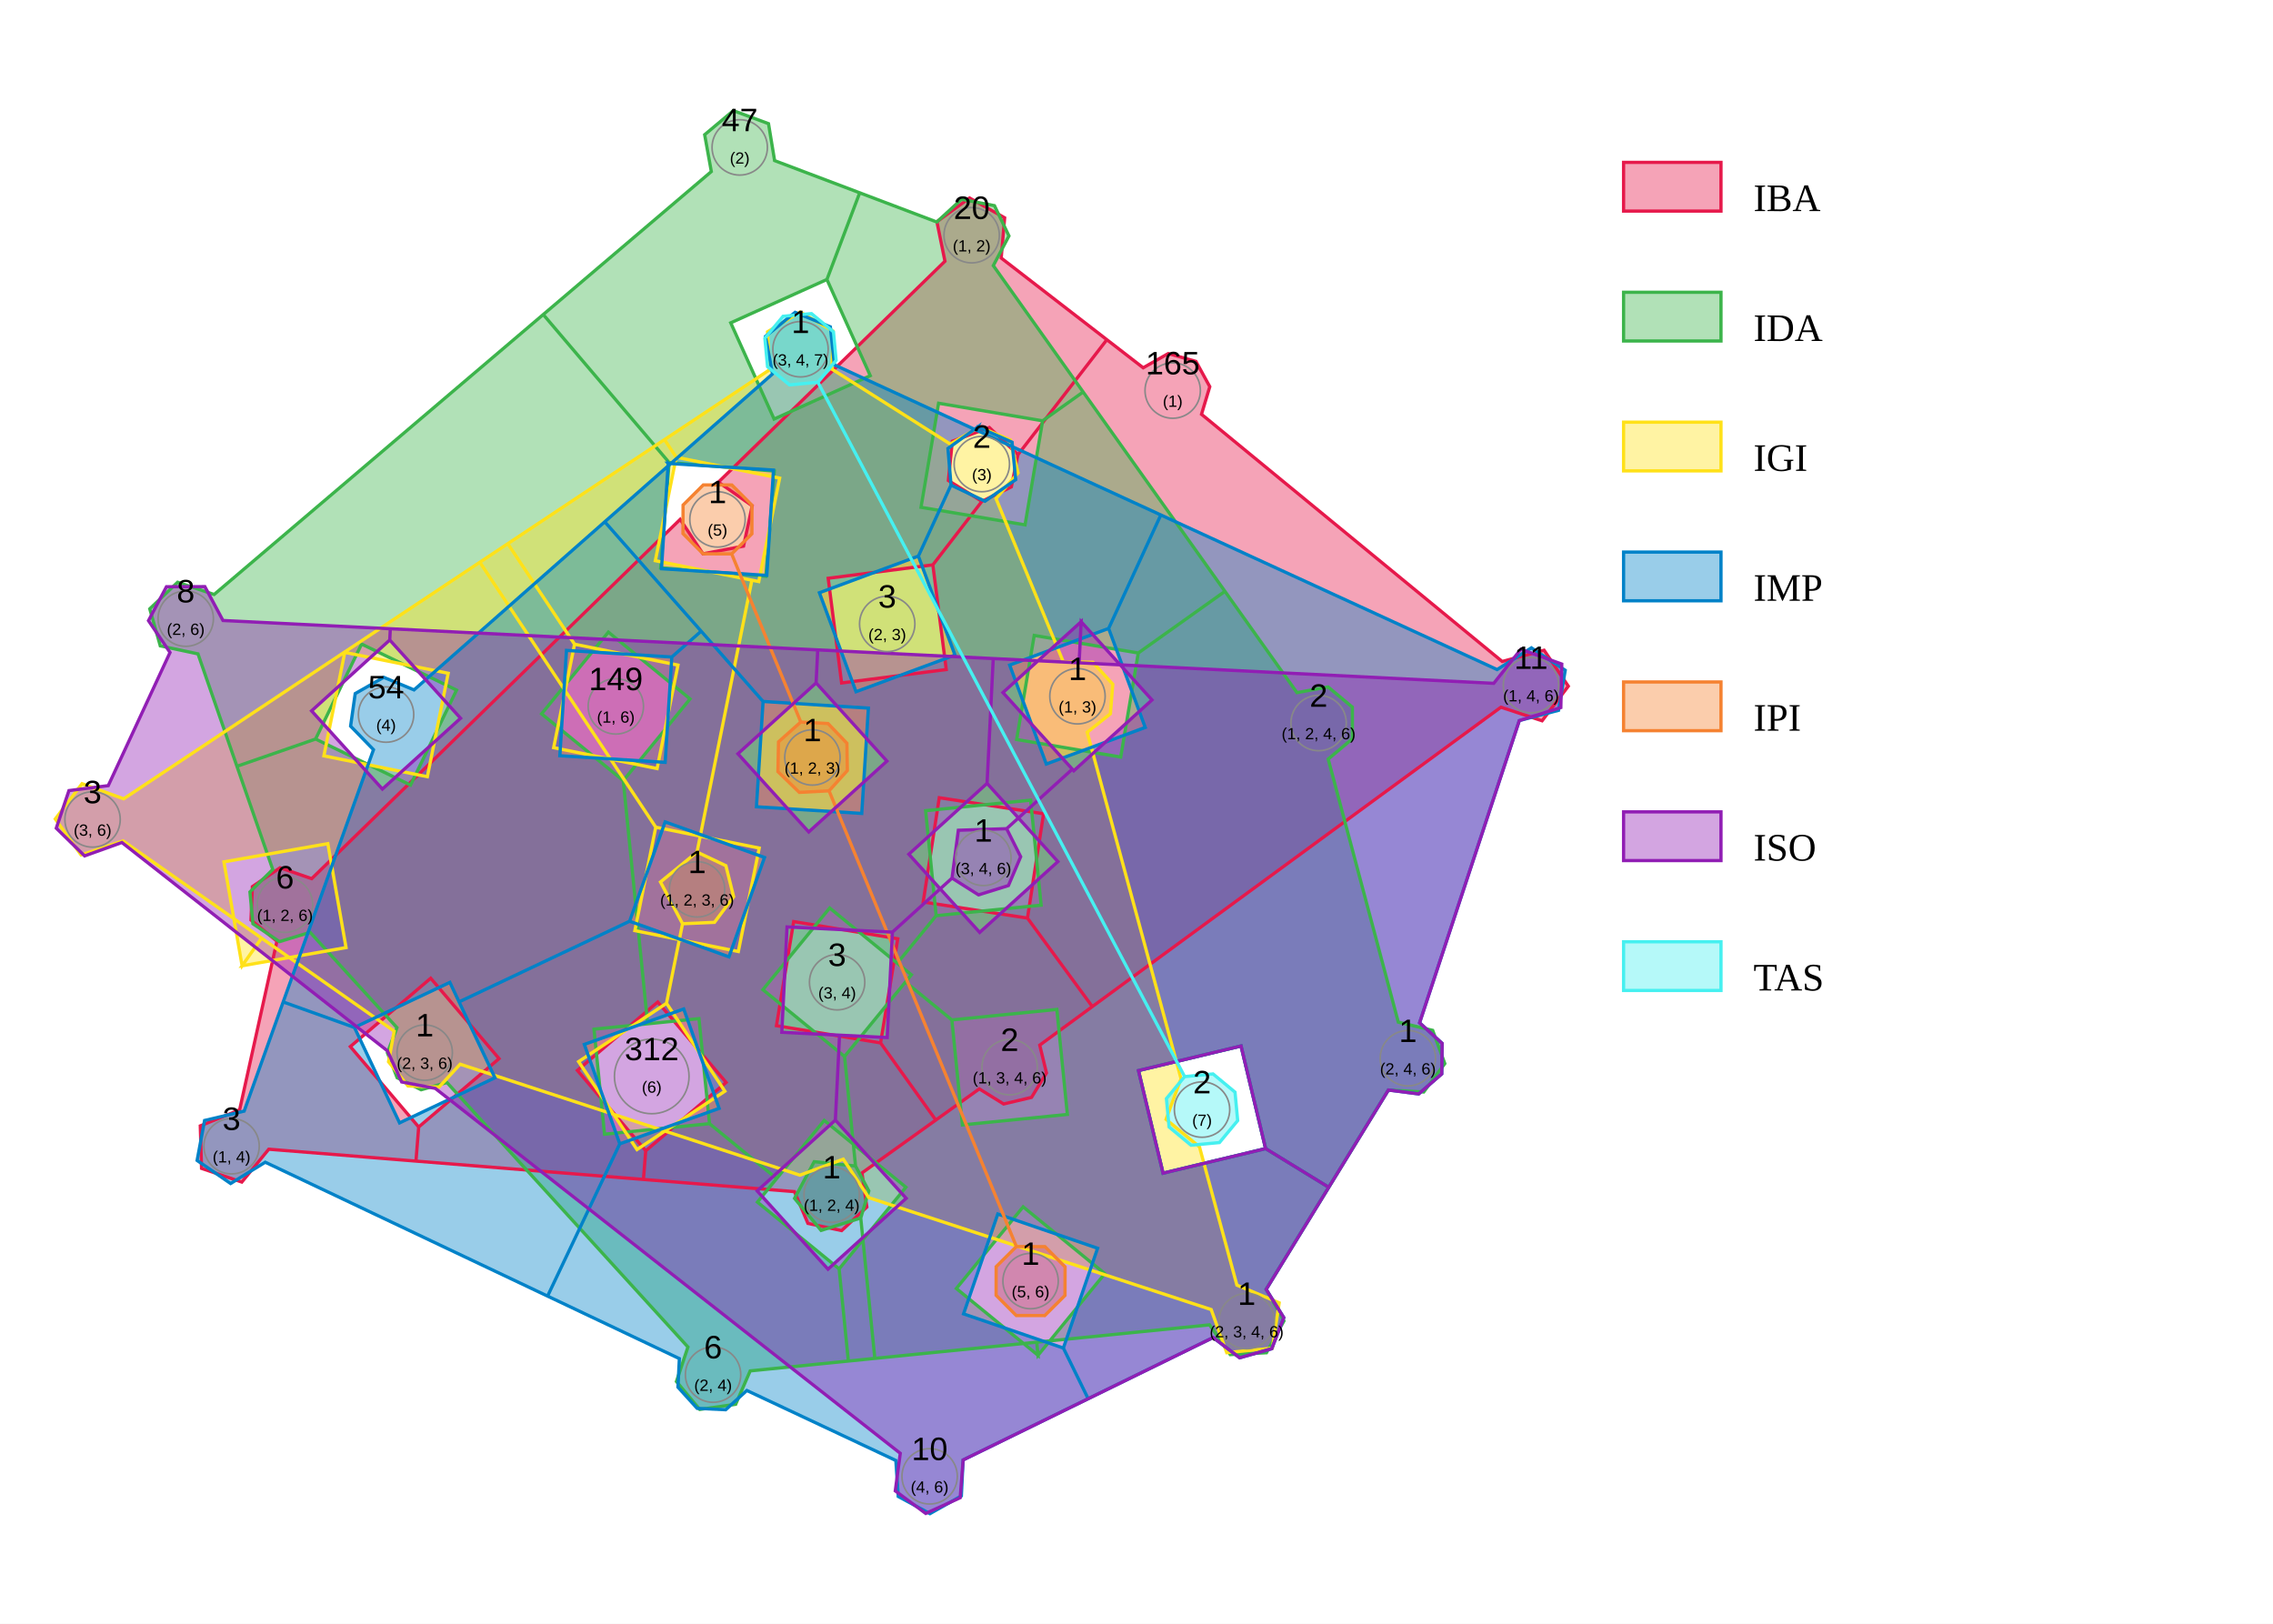
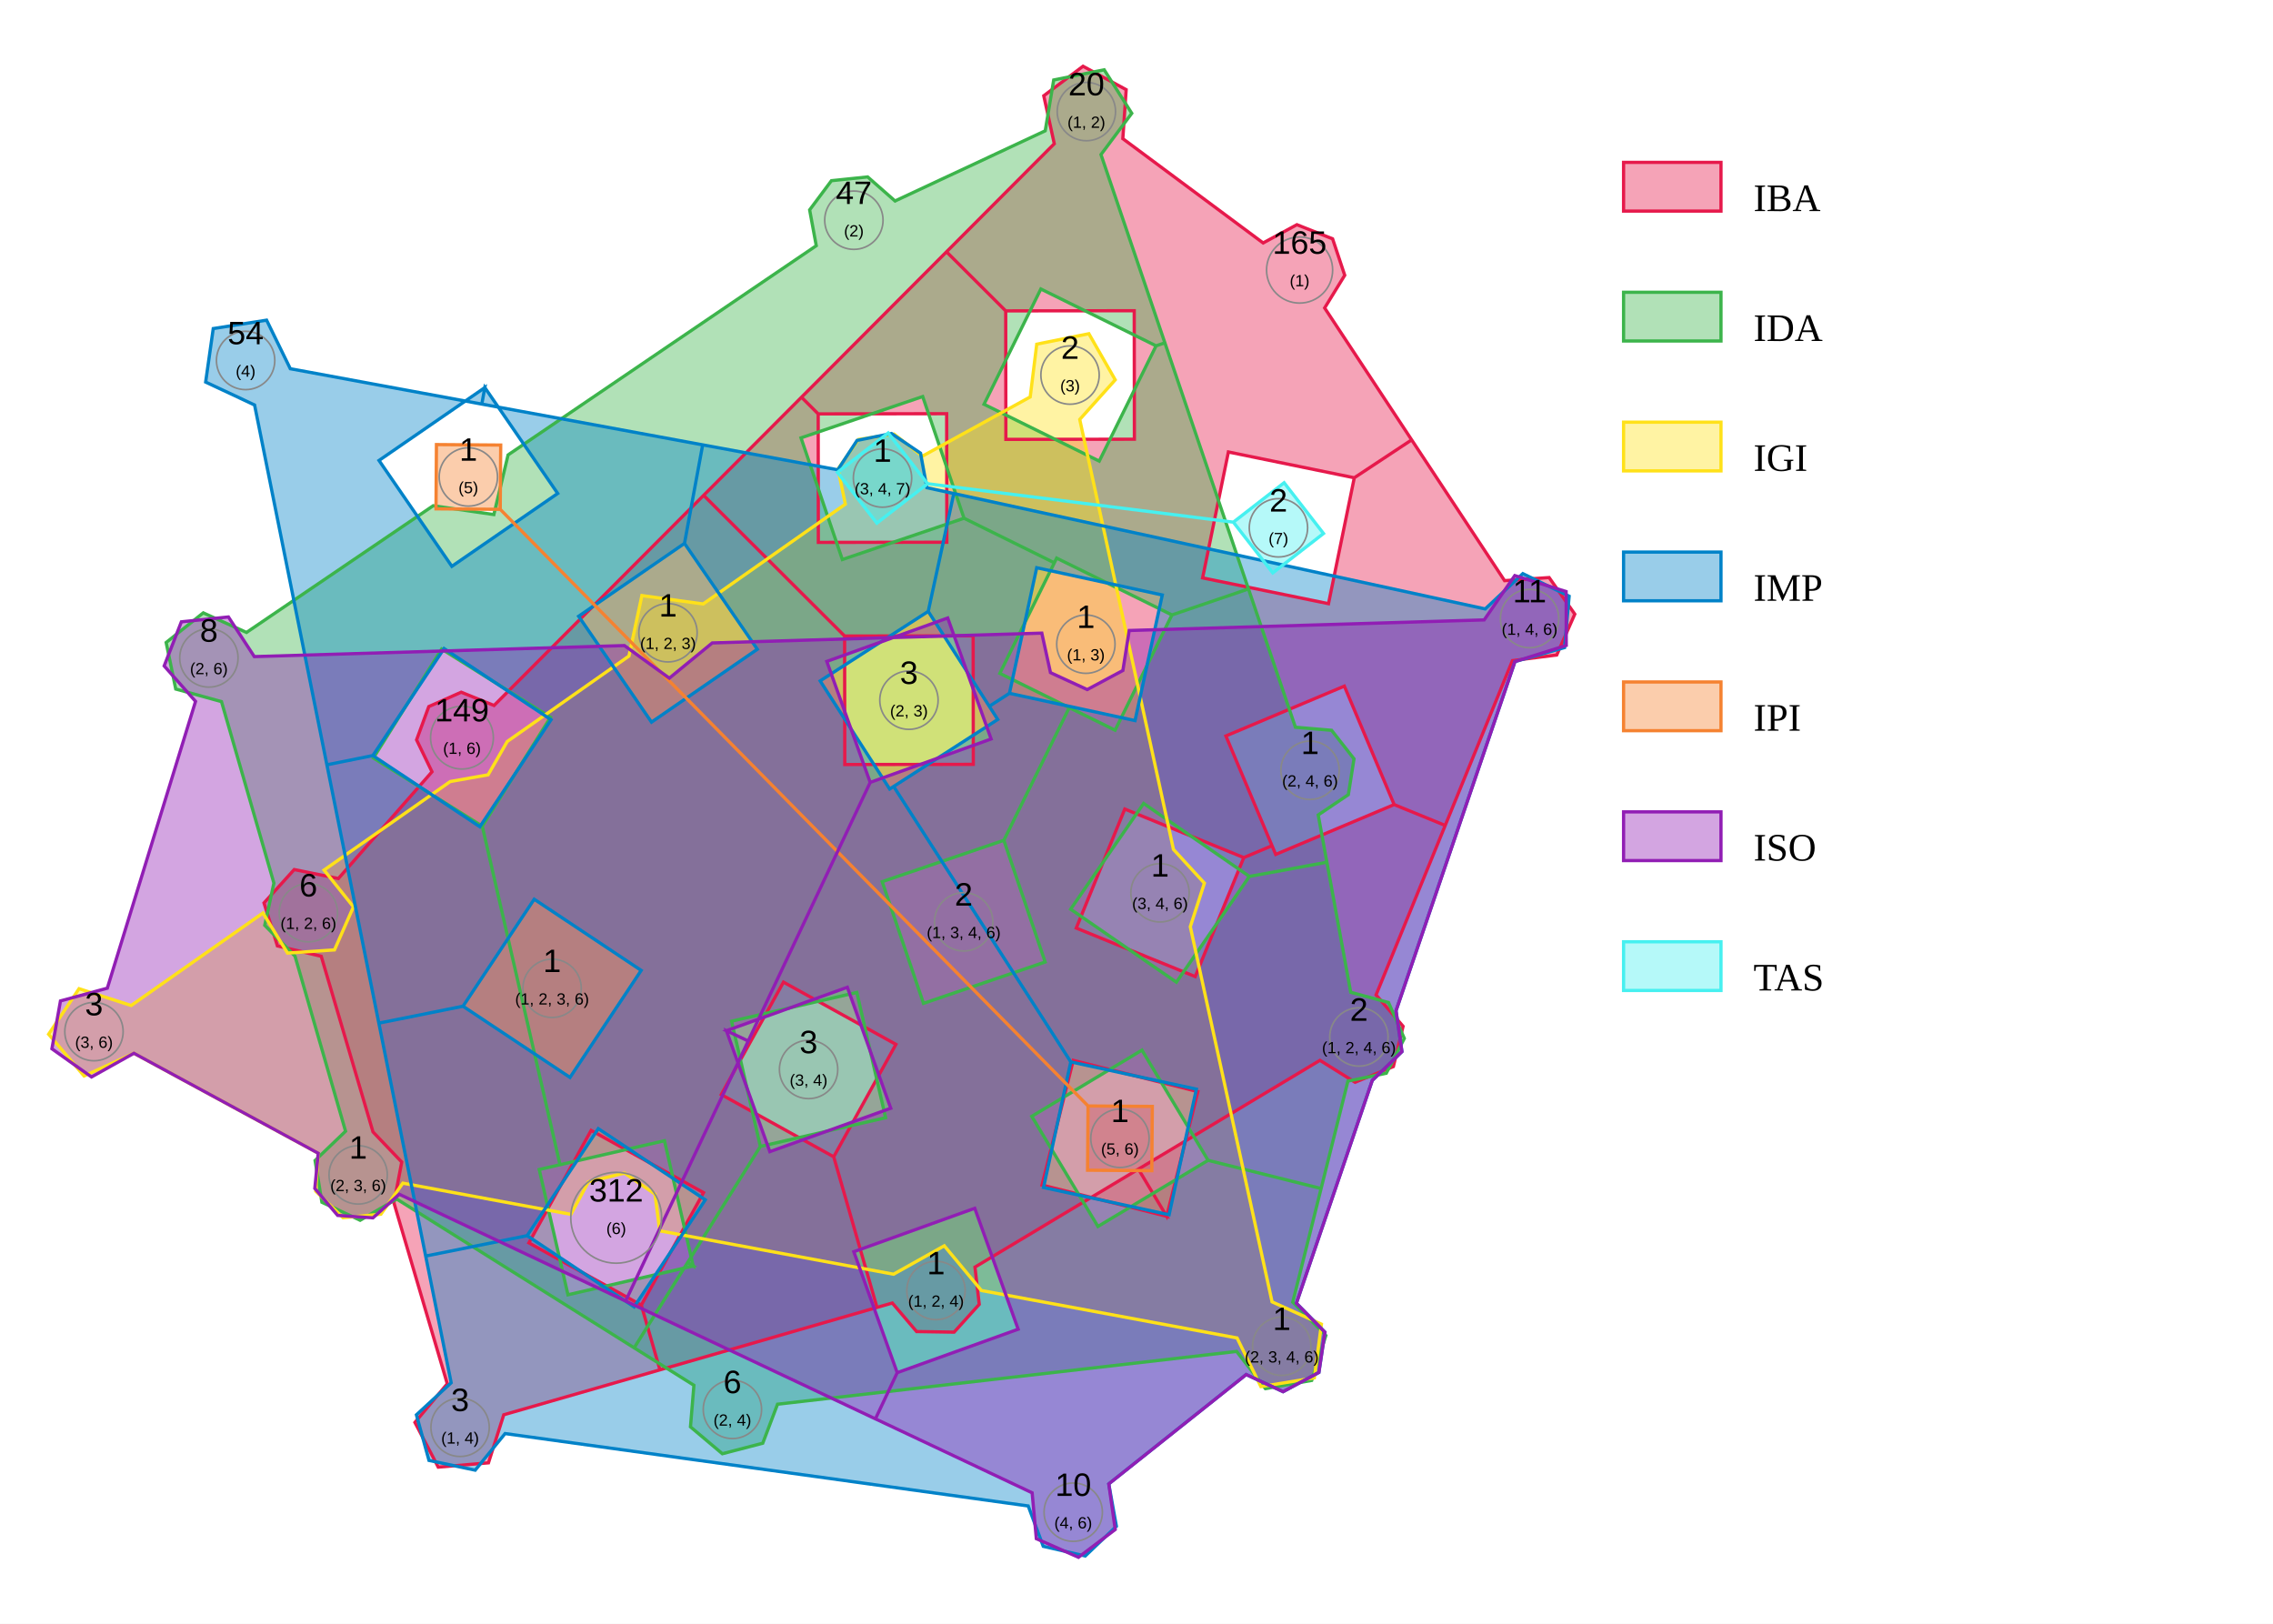
<svg xmlns="http://www.w3.org/2000/svg" xmlns:xlink="http://www.w3.org/1999/xlink" viewBox="0 0 700 500">
  <defs>
    <style type="text/css">
  .borderLine {
	   stroke: none;
	   fill-opacity: 0.4;
  }
  .outLine {
	   stroke-width: 1;
	   fill: none;
  }
  .circle {
	   stroke: #888888;
	   stroke-width: 0.5;
	   fill: none;
    pointer-events: all;
  }
  .spcircle {
	   stroke: #FF2222;
	   stroke-width: 1;
	   fill: none;
    pointer-events: all;
  }
  .tLabel {
	   font-family: Arial;
    pointer-events: none;
	   font-size: 14px;
	   text-anchor: middle;
	   alignment-baseline: central;
  }
  .nLabel {
	   font-family: Arial;
    pointer-events: none;
	   font-size: 10px;
	   text-anchor: middle;
	   alignment-baseline: central;
  }
  .belong {
	   font-family: Arial;
    pointer-events: none;
	   font-size: 5px;
	   text-anchor: middle;
	   alignment-baseline: central;
  }
  .p0{
    stroke: none;
    fill: #e6194b;
  }
  .q0{
    fill: none;
    stroke: #e6194b;
  }
  .p1{
    stroke: none;
    fill: #3cb44b;
  }
  .q1{
    fill: none;
    stroke: #3cb44b;
  }
  .p2{
    stroke: none;
    fill: #ffe119;
  }
  .q2{
    fill: none;
    stroke: #ffe119;
  }
  .p3{
    stroke: none;
    fill: #0082c8;
  }
  .q3{
    fill: none;
    stroke: #0082c8;
  }
  .p4{
    stroke: none;
    fill: #f58231;
  }
  .q4{
    fill: none;
    stroke: #f58231;
  }
  .p5{
    stroke: none;
    fill: #911eb4;
  }
  .q5{
    fill: none;
    stroke: #911eb4;
  }
  .p6{
    stroke: none;
    fill: #46f0f0;
  }
  .q6{
    fill: none;
    stroke: #46f0f0;
  }

</style>
    <symbol id="bl0">
-       <path d="M 73.80 341.74 L 61.68 346.69 L 62.07 359.78 L 74.47 364.00 L 82.77 353.88 L 128.10 357.54 L 128.94 347.04 L 107.89 322.28 L 132.64 301.23 L 153.69 325.98 L 128.94 347.04 L 128.10 357.54 L 198.15 363.19 L 198.86 354.36 L 177.81 329.61 L 202.56 308.56 L 223.61 333.31 L 198.86 354.36 L 198.15 363.19 L 244.67 366.94 L 248.81 376.73 L 259.19 378.94 L 266.96 371.69 L 265.46 361.18 L 288.20 344.90 L 271.18 321.14 L 239.12 315.84 L 244.42 283.78 L 276.48 289.08 L 271.18 321.14 L 288.20 344.90 L 301.59 335.30 L 309.08 339.95 L 317.67 337.92 L 322.28 330.40 L 320.20 321.83 L 336.39 309.96 L 316.42 282.71 L 284.31 277.75 L 289.26 245.64 L 321.38 250.59 L 316.42 282.71 L 336.39 309.96 L 462.23 217.77 L 474.91 221.95 L 482.98 211.30 L 475.52 200.22 L 462.62 203.69 L 370.02 127.57 L 372.57 119.07 L 368.31 111.29 L 359.77 108.87 L 352.06 113.25 L 340.87 104.60 L 313.49 140.02 L 311.46 149.92 L 302.39 154.38 L 287.28 173.94 L 291.41 206.17 L 259.18 210.30 L 255.05 178.07 L 287.28 173.94 L 302.39 154.38 L 302.39 154.38 L 292.06 147.97 L 293.28 135.87 L 293.28 135.87 L 293.28 135.87 L 304.68 131.64 L 313.49 140.02 L 313.49 140.02 L 340.87 104.60 L 308.33 79.45 L 309.40 67.07 L 298.58 60.96 L 288.53 68.27 L 291.01 80.44 L 221.25 148.46 L 221.25 148.46 L 231.65 155.75 L 228.98 168.17 L 228.98 168.17 L 228.98 168.17 L 216.49 170.53 L 209.47 159.94 L 209.47 159.94 L 95.99 270.57 L 86.25 267.21 L 77.73 273.01 L 77.29 283.30 L 85.28 289.81 Z" />
+       <path d="M 104.20 270.53 L 90.61 267.76 L 81.30 278.04 L 85.43 291.28 L 98.93 294.47 L 114.87 348.56 L 123.72 357.83 L 121.32 370.41 L 137.74 426.10 L 127.78 438.01 L 134.96 451.78 L 150.43 450.45 L 155.14 435.65 L 203.24 421.82 L 197.50 401.88 L 162.88 382.72 L 182.04 348.09 L 216.66 367.25 L 197.50 401.88 L 203.24 421.82 L 270.08 402.60 L 256.75 356.21 L 222.12 337.05 L 241.28 302.43 L 275.91 321.59 L 256.75 356.21 L 270.08 402.60 L 274.80 401.24 L 282.28 410.03 L 293.83 410.21 L 301.57 401.65 L 300.25 390.18 L 350.59 360.01 L 359.29 374.53 L 320.90 364.91 L 330.52 326.52 L 368.90 336.14 L 359.29 374.53 L 350.59 360.01 L 406.49 326.51 L 417.31 333.26 L 429.11 328.43 L 432.10 316.03 L 423.78 306.36 L 445.07 254.18 L 429.35 247.76 L 392.87 263.10 L 391.74 260.42 L 383.04 264.08 L 368.09 300.72 L 331.45 285.78 L 346.39 249.13 L 383.04 264.08 L 391.74 260.42 L 377.53 226.62 L 414.01 211.28 L 429.35 247.76 L 445.07 254.18 L 465.77 203.43 L 479.42 201.69 L 484.98 189.11 L 477.08 177.85 L 463.35 178.80 L 434.74 135.45 L 417.07 147.12 L 409.13 185.89 L 370.36 177.95 L 378.30 139.18 L 417.07 147.12 L 434.74 135.45 L 407.94 94.83 L 414.13 84.76 L 410.39 73.54 L 399.40 69.19 L 389.00 74.81 L 345.79 42.70 L 346.82 27.61 L 333.53 20.40 L 321.44 29.49 L 324.68 44.26 L 291.49 77.54 L 309.72 95.73 L 349.30 95.68 L 349.35 135.25 L 309.77 135.30 L 309.72 95.73 L 291.49 77.54 L 246.83 122.32 L 251.97 127.45 L 291.54 127.39 L 291.59 166.97 L 252.02 167.02 L 251.97 127.45 L 246.83 122.32 L 216.69 152.53 L 260.11 195.85 L 299.69 195.80 L 299.74 235.37 L 260.16 235.42 L 260.11 195.85 L 216.69 152.53 L 152.15 217.24 L 142.03 213.15 L 132.05 217.58 L 128.29 227.83 L 133.04 237.66 Z" />
    </symbol>
    <symbol id="bl1">
-       <path d="M 65.95 183.06 L 54.70 179.29 L 46.12 187.48 L 49.36 198.89 L 60.97 201.35 L 72.97 235.97 L 97.19 227.57 L 111.36 198.33 L 140.60 212.50 L 126.43 241.74 L 97.19 227.57 L 72.97 235.97 L 84.00 267.74 L 76.97 274.65 L 77.89 284.46 L 86.07 289.96 L 95.50 287.09 L 122.25 316.45 L 122.25 316.45 L 119.30 324.17 L 122.30 331.87 L 122.30 331.87 L 122.30 331.87 L 129.69 335.57 L 137.65 333.35 L 137.65 333.35 L 211.86 414.79 L 208.31 425.42 L 215.49 434.01 L 226.57 432.42 L 231.03 422.14 L 261.26 419.11 L 258.42 390.73 L 233.26 370.16 L 239.18 362.92 L 218.50 346.01 L 186.17 349.25 L 182.93 316.91 L 199.45 315.26 L 191.94 240.38 L 166.79 219.81 L 187.36 194.65 L 212.51 215.22 L 191.94 240.38 L 199.45 315.26 L 215.26 313.67 L 218.50 346.01 L 239.18 362.92 L 253.83 345.01 L 278.99 365.58 L 258.42 390.73 L 261.26 419.11 L 269.41 418.29 L 265.08 375.06 L 267.56 366.72 L 263.47 359.04 L 260.09 325.32 L 234.94 304.75 L 255.51 279.60 L 276.32 296.61 L 288.30 281.96 L 285.06 249.63 L 317.39 246.39 L 320.63 278.72 L 288.30 281.96 L 276.32 296.61 L 280.67 300.17 L 278.85 302.38 L 293.14 314.07 L 325.47 310.83 L 328.71 343.16 L 296.38 346.40 L 293.14 314.07 L 278.85 302.38 L 260.09 325.32 L 263.47 359.04 L 263.47 359.04 L 250.74 357.72 L 244.69 369.01 L 244.69 369.01 L 244.69 369.01 L 252.86 378.88 L 265.08 375.06 L 265.08 375.06 L 269.41 418.29 L 319.27 413.30 L 319.67 417.34 L 294.52 396.77 L 315.09 371.62 L 340.24 392.19 L 319.67 417.34 L 319.27 413.30 L 372.49 407.96 L 378.87 417.13 L 390.03 416.55 L 395.41 406.76 L 389.93 397.02 L 409.20 365.60 L 389.77 353.69 L 358.17 361.26 L 350.60 329.66 L 382.20 322.09 L 389.77 353.69 L 409.20 365.60 L 427.57 335.65 L 438.45 336.26 L 444.95 327.51 L 441.22 317.28 L 430.62 314.75 L 409.04 233.74 L 416.50 227.49 L 416.48 217.75 L 409.00 211.53 L 399.42 213.28 L 377.24 182.09 L 350.54 201.08 L 345.14 233.12 L 313.09 227.72 L 318.50 195.67 L 350.54 201.08 L 377.24 182.09 L 333.57 120.70 L 321.09 129.58 L 315.68 161.62 L 283.64 156.21 L 289.05 124.17 L 321.09 129.58 L 333.57 120.70 L 305.90 81.79 L 310.72 72.65 L 306.26 63.33 L 296.11 61.37 L 288.49 68.36 L 264.76 59.37 L 254.66 86.06 L 268.01 115.68 L 238.39 129.04 L 225.04 99.41 L 254.66 86.06 L 264.76 59.37 L 238.55 49.46 L 236.67 38.08 L 225.85 34.07 L 217.01 41.48 L 219.06 52.83 L 167.30 96.85 L 206.07 142.44 L 238.46 145.06 L 235.85 177.44 L 203.46 174.83 L 206.07 142.44 L 167.30 96.85 Z" />
+       <path d="M 75.91 194.75 L 62.59 188.72 L 51.17 197.85 L 54.12 212.17 L 68.21 216.05 L 84.35 271.93 L 81.53 284.93 L 90.85 294.42 L 106.42 348.34 L 97.03 357.36 L 99.13 370.21 L 110.91 375.76 L 122.16 369.21 L 195.30 415.04 L 211.76 388.77 L 213.48 389.84 L 174.91 398.70 L 166.06 360.13 L 172.46 358.66 L 148.53 254.42 L 114.99 233.40 L 136.01 199.87 L 169.54 220.88 L 148.53 254.42 L 172.46 358.66 L 204.63 351.27 L 213.48 389.84 L 211.76 388.77 L 234.16 353.03 L 225.30 314.46 L 263.87 305.61 L 272.73 344.18 L 234.16 353.03 L 195.30 415.04 L 213.70 426.57 L 212.64 439.37 L 222.46 447.65 L 234.90 444.41 L 239.45 432.40 L 380.83 416.15 L 389.69 427.60 L 403.96 425.07 L 408.32 411.25 L 398.12 400.98 L 406.85 365.98 L 372.05 357.30 L 338.12 377.67 L 317.75 343.75 L 351.68 323.37 L 372.05 357.30 L 406.85 365.98 L 415.11 332.89 L 426.93 330.48 L 432.48 319.76 L 427.62 308.71 L 415.97 305.55 L 408.63 265.51 L 384.76 269.88 L 362.29 302.45 L 329.72 279.97 L 352.20 247.41 L 384.76 269.88 L 408.63 265.51 L 405.96 250.95 L 415.24 244.71 L 416.98 233.67 L 410.08 224.88 L 398.94 223.94 L 384.48 181.35 L 360.91 189.36 L 343.41 224.85 L 329.30 217.90 L 309.15 258.76 L 321.87 296.23 L 284.40 308.96 L 271.68 271.49 L 309.15 258.76 L 329.30 217.90 L 307.91 207.35 L 324.70 173.30 L 296.88 159.58 L 259.41 172.30 L 246.68 134.83 L 284.16 122.11 L 296.88 159.58 L 324.70 173.30 L 325.41 171.86 L 360.91 189.36 L 384.48 181.35 L 358.74 105.57 L 356.03 106.49 L 338.53 141.99 L 303.04 124.49 L 320.54 88.99 L 356.03 106.49 L 358.74 105.57 L 339.06 47.60 L 348.54 34.89 L 340.05 21.49 L 324.50 24.63 L 321.89 40.28 L 275.64 61.89 L 267.21 54.48 L 256.05 55.64 L 249.34 64.63 L 251.38 75.66 L 156.47 140.08 L 152.09 158.45 L 133.41 155.73 Z" />
    </symbol>
    <symbol id="bl2">
-       <path d="M 38.08 245.98 L 25.26 241.32 L 17.02 252.19 L 24.97 263.27 L 37.91 258.94 L 80.55 288.87 L 74.56 297.40 L 68.96 265.39 L 100.96 259.79 L 106.57 291.79 L 74.56 297.40 L 80.55 288.87 L 121.39 317.53 L 119.65 326.95 L 125.65 334.41 L 135.22 334.73 L 141.71 327.70 L 246.33 361.87 L 259.69 356.95 L 267.57 368.81 L 373.00 403.25 L 377.79 416.53 L 391.84 415.14 L 393.94 401.18 L 380.92 395.73 L 369.39 353.14 L 359.10 344.68 L 363.71 332.18 L 334.82 225.49 L 341.96 219.80 L 342.70 210.70 L 336.57 203.94 L 327.44 203.77 L 306.74 153.52 L 313.52 145.63 L 311.16 135.50 L 301.60 131.43 L 292.66 136.75 L 256.23 113.69 L 256.56 101.95 L 246.40 96.06 L 236.37 102.17 L 236.95 113.90 L 204.64 135.37 L 208.25 140.80 L 240.10 147.23 L 233.67 179.08 L 231.55 178.65 L 214.66 262.37 L 203.40 271.59 L 210.20 284.45 L 205.26 308.94 L 223.23 336.01 L 196.17 353.98 L 178.19 326.91 L 205.26 308.94 L 210.20 284.45 L 210.20 284.45 L 220.03 284.02 L 225.93 276.13 L 225.93 276.13 L 225.93 276.13 L 223.55 266.58 L 214.66 262.37 L 214.66 262.37 L 231.55 178.65 L 201.82 172.65 L 208.25 140.80 L 204.64 135.37 L 156.38 167.42 L 176.94 198.37 L 208.79 204.80 L 202.36 236.66 L 170.51 230.23 L 176.94 198.37 L 156.38 167.42 L 147.77 173.13 L 201.95 254.72 L 233.81 261.15 L 227.38 293.00 L 195.52 286.57 L 201.95 254.72 L 147.77 173.13 L 106.12 200.79 L 106.18 200.89 L 138.03 207.32 L 131.61 239.17 L 99.75 232.75 L 106.18 200.89 L 106.12 200.79 Z" />
+       <path d="M 40.39 309.62 L 24.34 304.45 L 14.97 318.47 L 25.89 331.32 L 41.24 324.33 L 98.00 355.11 L 97.24 366.80 L 105.64 374.97 L 117.30 373.90 L 124.06 364.33 L 175.82 373.94 L 175.82 373.94 L 181.23 363.90 L 192.32 361.23 L 192.32 361.23 L 192.32 361.23 L 201.71 367.70 L 203.17 379.01 L 203.17 379.01 L 275.18 392.37 L 290.80 383.62 L 302.24 397.39 L 380.97 412.00 L 388.31 426.98 L 404.77 424.29 L 406.95 407.75 L 391.75 400.88 L 366.57 285.36 L 370.91 271.95 L 361.38 261.56 L 332.52 129.16 L 343.45 116.97 L 335.33 102.76 L 319.28 105.98 L 317.27 122.23 L 284.05 140.47 L 275.32 133.67 L 264.38 135.33 L 258.07 144.42 L 260.33 155.24 L 216.54 185.98 L 197.68 183.40 L 193.70 202.01 L 156.21 228.33 L 150.31 238.59 L 138.65 240.66 L 99.80 267.92 L 99.80 267.92 L 108.84 279.24 L 103.01 292.50 L 103.01 292.50 L 103.01 292.50 L 88.55 293.48 L 80.98 281.14 L 80.98 281.14 Z" />
    </symbol>
    <symbol id="bl3">
-       <path d="M 75.19 342.14 L 63.00 345.03 L 60.70 357.34 L 71.02 364.44 L 81.69 357.88 L 168.63 399.11 L 190.87 352.22 L 179.95 321.61 L 210.56 310.70 L 221.47 341.31 L 190.87 352.22 L 168.63 399.11 L 209.22 418.36 L 208.78 427.15 L 214.70 433.68 L 223.49 434.10 L 230.00 428.17 L 275.89 449.73 L 276.62 460.81 L 286.39 466.10 L 296.06 460.65 L 296.61 449.56 L 335.12 430.71 L 327.48 415.11 L 296.74 404.58 L 307.28 373.84 L 338.02 384.38 L 327.48 415.11 L 335.12 430.71 L 373.60 411.87 L 381.77 418.10 L 391.65 415.31 L 395.36 405.74 L 389.93 397.02 L 409.20 365.60 L 389.77 353.69 L 358.17 361.26 L 350.60 329.66 L 382.20 322.09 L 389.77 353.69 L 409.20 365.60 L 427.57 335.65 L 436.90 336.85 L 444.00 330.69 L 444.12 321.29 L 437.18 314.95 L 467.89 221.89 L 479.98 218.73 L 482.03 206.40 L 471.61 199.49 L 461.06 206.18 L 357.49 158.57 L 341.42 193.52 L 352.69 224.00 L 322.22 235.27 L 310.94 204.80 L 341.42 193.52 L 357.49 158.57 L 300.67 132.44 L 301.11 131.47 L 301.11 131.47 L 311.68 136.17 L 312.80 147.69 L 312.80 147.69 L 312.80 147.69 L 303.33 154.34 L 292.88 149.37 L 292.88 149.37 L 282.83 171.24 L 294.10 201.72 L 263.63 213.00 L 252.35 182.52 L 282.83 171.24 L 292.88 149.37 L 291.93 138.09 L 301.11 131.47 L 300.67 132.44 L 256.96 112.35 L 255.72 100.66 L 244.86 96.18 L 235.74 103.59 L 237.91 115.14 L 206.15 143.13 L 205.77 142.70 L 238.20 144.75 L 236.15 177.18 L 203.72 175.13 L 205.77 142.70 L 206.15 143.13 L 186.24 160.68 L 235.00 216.00 L 267.43 218.05 L 265.39 250.48 L 232.96 248.43 L 235.00 216.00 L 215.93 194.36 L 206.89 202.32 L 204.84 234.75 L 172.41 232.71 L 174.46 200.28 L 206.89 202.32 L 215.93 194.36 L 186.24 160.68 L 127.51 212.44 L 118.17 208.57 L 109.39 213.58 L 107.97 223.60 L 115.02 230.85 L 87.21 308.53 L 109.16 316.39 L 138.54 302.50 L 141.38 308.51 L 193.89 283.68 L 204.84 253.09 L 235.44 264.04 L 224.49 294.63 L 193.89 283.68 L 141.38 308.51 L 152.42 331.88 L 123.05 345.77 L 109.16 316.39 L 87.21 308.53 Z" />
+       <path d="M 89.40 113.54 L 82.10 98.59 L 65.67 101.18 L 63.33 117.65 L 78.40 124.71 L 100.67 235.51 L 114.83 232.66 L 136.75 199.71 L 169.70 221.63 L 147.78 254.58 L 114.83 232.66 L 100.67 235.51 L 116.67 315.06 L 142.59 309.85 L 164.51 276.90 L 197.46 298.82 L 175.54 331.77 L 142.59 309.85 L 116.67 315.06 L 131.09 386.78 L 162.34 380.50 L 184.25 347.55 L 217.20 369.47 L 195.29 402.42 L 162.34 380.50 L 131.09 386.78 L 138.94 425.80 L 128.24 435.67 L 132.11 449.71 L 146.35 452.71 L 155.55 441.44 L 316.65 463.73 L 321.28 476.16 L 334.21 479.14 L 343.81 469.99 L 341.46 456.93 L 383.78 423.26 L 395.14 428.54 L 406.17 422.61 L 408.03 410.22 L 399.24 401.31 L 422.61 332.69 L 431.74 323.83 L 429.92 311.24 L 466.55 203.72 L 481.83 199.41 L 483.24 183.59 L 468.97 176.64 L 457.39 187.51 L 293.74 151.97 L 285.86 188.27 L 304.66 217.49 L 310.87 213.49 L 319.27 174.82 L 357.94 183.22 L 349.55 221.89 L 310.87 213.49 L 304.66 217.49 L 307.27 221.55 L 275.21 242.17 L 329.76 326.99 L 368.44 335.39 L 360.04 374.06 L 321.37 365.66 L 329.76 326.99 L 275.21 242.17 L 273.99 242.96 L 252.58 209.67 L 285.86 188.27 L 293.74 151.97 L 285.45 150.18 L 283.49 139.55 L 274.54 133.49 L 263.94 135.62 L 258.02 144.67 L 216.40 136.98 L 210.80 167.33 L 233.23 199.93 L 200.64 222.37 L 178.20 189.77 L 210.80 167.33 L 216.40 136.98 L 148.38 124.43 L 149.31 119.35 L 171.75 151.95 L 139.15 174.39 L 116.72 141.79 L 149.31 119.35 L 148.38 124.43 Z" />
    </symbol>
    <symbol id="bl4">
-       <path d="M 225.33 170.57 L 225.33 170.57 L 231.56 164.37 L 231.58 155.57 L 231.58 155.57 L 231.58 155.57 L 225.38 149.34 L 216.59 149.32 L 216.59 149.32 L 216.59 149.32 L 210.36 155.52 L 210.33 164.31 L 210.33 164.31 L 210.33 164.31 L 216.53 170.54 L 225.33 170.57 L 225.33 170.57 L 246.61 222.33 L 246.61 222.33 L 255.00 222.80 L 260.82 228.87 L 260.82 228.87 L 260.82 228.87 L 260.95 237.28 L 255.32 243.52 L 255.32 243.52 L 313.01 383.85 L 313.01 383.85 L 306.78 390.05 L 306.76 398.85 L 306.76 398.85 L 306.76 398.85 L 312.96 405.08 L 321.75 405.10 L 321.75 405.10 L 321.75 405.10 L 327.98 398.90 L 328.01 390.11 L 328.01 390.11 L 328.01 390.11 L 321.81 383.88 L 313.01 383.85 L 313.01 383.85 L 255.32 243.52 L 255.32 243.52 L 246.16 244.00 L 239.57 237.61 L 239.57 237.61 L 239.57 237.61 L 239.76 228.43 L 246.61 222.33 L 246.61 222.33 Z" />
+       <path d="M 154.05 156.84 L 154.20 137.05 L 134.41 136.90 L 134.27 156.69 L 154.05 156.84 L 335.08 340.56 L 334.93 360.34 L 354.72 360.49 L 354.87 340.70 L 335.08 340.56 Z" />
    </symbol>
    <symbol id="bl5">
-       <path d="M 33.34 241.92 L 21.23 243.45 L 17.33 255.02 L 26.06 263.56 L 37.54 259.43 L 119.32 323.59 L 123.70 333.17 L 134.05 335.15 L 277.25 447.52 L 275.71 459.09 L 285.09 466.04 L 295.71 461.19 L 296.61 449.56 L 373.60 411.87 L 381.77 418.10 L 391.65 415.31 L 395.36 405.74 L 389.93 397.02 L 409.20 365.60 L 389.77 353.69 L 358.17 361.26 L 350.60 329.66 L 382.20 322.09 L 389.77 353.69 L 409.20 365.60 L 427.57 335.65 L 436.90 336.85 L 444.00 330.69 L 444.12 321.29 L 437.18 314.95 L 467.89 221.89 L 480.68 217.88 L 480.97 204.48 L 468.36 199.93 L 460.02 210.42 L 332.33 204.10 L 332.95 191.45 L 354.77 215.53 L 330.68 237.35 L 330.23 236.85 L 310.00 255.18 L 295.13 255.66 L 293.19 270.40 L 274.83 287.03 L 273.23 319.49 L 258.55 318.76 L 257.26 344.92 L 279.07 369.00 L 254.99 390.82 L 233.18 366.73 L 257.26 344.92 L 258.55 318.76 L 240.77 317.88 L 242.38 285.43 L 274.83 287.03 L 293.19 270.40 L 293.19 270.40 L 301.35 275.56 L 310.56 272.69 L 310.56 272.69 L 310.56 272.69 L 314.33 263.81 L 310.00 255.18 L 310.00 255.18 L 330.23 236.85 L 308.87 213.26 L 332.95 191.45 L 332.33 204.10 L 305.88 202.79 L 303.98 241.22 L 325.79 265.31 L 301.71 287.12 L 279.89 263.04 L 303.98 241.22 L 305.88 202.79 L 251.83 200.12 L 251.33 210.29 L 273.14 234.37 L 249.06 256.19 L 227.25 232.11 L 251.33 210.29 L 251.83 200.12 L 120.20 193.61 L 120.03 197.08 L 141.84 221.17 L 117.76 242.98 L 95.95 218.90 L 120.03 197.08 L 120.20 193.61 L 68.67 191.07 L 63.09 180.64 L 51.26 180.67 L 45.73 191.12 L 52.36 200.92 Z" />
+       <path d="M 33.05 304.29 L 18.62 308.22 L 15.99 322.95 L 28.18 331.63 L 41.24 324.33 L 98.00 355.11 L 96.95 365.95 L 103.98 374.26 L 114.85 375.02 L 122.96 367.75 L 192.66 400.63 L 267.99 240.92 L 254.62 203.67 L 291.86 190.30 L 305.23 227.55 L 267.99 240.92 L 230.43 320.56 L 223.71 317.38 L 260.95 304.01 L 274.32 341.26 L 237.08 354.63 L 223.71 317.38 L 230.43 320.56 L 192.66 400.63 L 269.60 436.91 L 276.31 422.69 L 262.94 385.44 L 300.19 372.07 L 313.56 409.31 L 276.31 422.69 L 269.60 436.91 L 317.86 459.68 L 319.15 473.81 L 332.13 479.54 L 343.45 470.98 L 341.46 456.93 L 383.78 423.26 L 395.14 428.54 L 406.17 422.61 L 408.03 410.22 L 399.24 401.31 L 422.61 332.69 L 431.74 323.83 L 429.92 311.24 L 466.55 203.72 L 482.35 198.74 L 482.31 182.16 L 466.49 177.25 L 457.07 190.89 L 347.75 194.15 L 347.75 194.15 L 345.81 206.46 L 334.83 212.34 L 334.83 212.34 L 334.83 212.34 L 323.51 207.13 L 320.84 194.96 L 320.84 194.96 L 219.35 197.98 L 206.13 208.83 L 192.29 198.79 L 78.32 202.19 L 70.35 189.98 L 55.85 191.48 L 50.56 205.06 L 60.22 215.98 Z" />
    </symbol>
    <symbol id="bl6">
-       <path d="M 251.89 117.71 L 251.89 117.71 L 257.50 110.94 L 256.68 102.18 L 256.68 102.18 L 256.68 102.18 L 249.91 96.57 L 241.16 97.39 L 241.16 97.39 L 241.16 97.39 L 235.55 104.16 L 236.37 112.91 L 236.37 112.91 L 236.37 112.91 L 243.14 118.52 L 251.89 117.71 L 251.89 117.71 L 364.82 331.52 L 364.82 331.52 L 359.21 338.29 L 360.03 347.04 L 360.03 347.04 L 360.03 347.04 L 366.80 352.65 L 375.55 351.83 L 375.55 351.83 L 375.55 351.83 L 381.16 345.06 L 380.34 336.31 L 380.34 336.31 L 380.34 336.31 L 373.57 330.70 L 364.82 331.52 L 364.82 331.52 Z" />
+       <path d="M 285.66 148.95 L 273.53 133.32 L 257.90 145.46 L 270.04 161.09 L 285.66 148.95 L 379.83 160.79 L 391.97 176.41 L 407.59 164.28 L 395.46 148.65 L 379.83 160.79 Z" />
    </symbol>
  </defs>
  <rect width="700" height="500" style="fill:#fff;stroke-width:0" />
  <use class="p0 borderLine" xlink:href="#bl0" />
  <use class="p1 borderLine" xlink:href="#bl1" />
  <use class="p2 borderLine" xlink:href="#bl2" />
  <use class="p3 borderLine" xlink:href="#bl3" />
  <use class="p4 borderLine" xlink:href="#bl4" />
  <use class="p5 borderLine" xlink:href="#bl5" />
  <use class="p6 borderLine" xlink:href="#bl6" />
  <use class="q0 outLine" xlink:href="#bl0" />
  <use class="q1 outLine" xlink:href="#bl1" />
  <use class="q2 outLine" xlink:href="#bl2" />
  <use class="q3 outLine" xlink:href="#bl3" />
  <use class="q4 outLine" xlink:href="#bl4" />
  <use class="q5 outLine" xlink:href="#bl5" />
  <use class="q6 outLine" xlink:href="#bl6" />
-   <circle class="circle" cx="361.147" cy="120.272" r="8.525" />
-   <text class="tLabel" x="361.15" y="100.27" />
-   <text class="nLabel" x="361.15" y="115.27">165</text>
-   <text class="belong" x="361.15" y="125.27">(1)</text>
-   <circle class="circle" cx="299.237" cy="72.425" r="8.525" />
-   <text class="tLabel" x="299.24" y="52.43" />
-   <text class="nLabel" x="299.24" y="67.43">20</text>
-   <text class="belong" x="299.24" y="77.43">(1, 2)</text>
-   <circle class="circle" cx="250.196" cy="233.24" r="8.525" />
-   <text class="tLabel" x="250.20" y="213.24" />
-   <text class="nLabel" x="250.20" y="228.24">1</text>
-   <text class="belong" x="250.20" y="238.24">(1, 2, 3)</text>
-   <circle class="circle" cx="227.809" cy="45.39" r="8.525" />
-   <text class="tLabel" x="227.81" y="25.39" />
-   <text class="nLabel" x="227.81" y="40.39">47</text>
-   <text class="belong" x="227.81" y="50.39">(2)</text>
-   <circle class="circle" cx="273.228" cy="192.12" r="8.525" />
-   <text class="tLabel" x="273.23" y="172.12" />
-   <text class="nLabel" x="273.23" y="187.12">3</text>
-   <text class="belong" x="273.23" y="197.12">(2, 3)</text>
-   <circle class="circle" cx="219.599" cy="423.286" r="8.525" />
-   <text class="tLabel" x="219.60" y="403.29" />
-   <text class="nLabel" x="219.60" y="418.29">6</text>
-   <text class="belong" x="219.60" y="428.29">(2, 4)</text>
-   <circle class="circle" cx="433.579" cy="325.855" r="8.525" />
-   <text class="tLabel" x="433.58" y="305.86" />
-   <text class="nLabel" x="433.58" y="320.86">1</text>
-   <text class="belong" x="433.58" y="330.86">(2, 4, 6)</text>
-   <circle class="circle" cx="57.2" cy="190.499" r="8.525" />
-   <text class="tLabel" x="57.20" y="170.50" />
-   <text class="nLabel" x="57.20" y="185.50">8</text>
-   <text class="belong" x="57.20" y="195.50">(2, 6)</text>
-   <circle class="circle" cx="130.792" cy="324.133" r="8.525" />
-   <text class="tLabel" x="130.79" y="304.13" />
-   <text class="nLabel" x="130.79" y="319.13">1</text>
-   <text class="belong" x="130.79" y="329.13">(2, 3, 6)</text>
-   <circle class="circle" cx="383.922" cy="406.814" r="8.525" />
-   <text class="tLabel" x="383.92" y="386.81" />
-   <text class="nLabel" x="383.92" y="401.81">1</text>
-   <text class="belong" x="383.92" y="411.81">(2, 3, 4, 6)</text>
-   <circle class="circle" cx="302.366" cy="142.893" r="8.525" />
-   <text class="tLabel" x="302.37" y="122.89" />
-   <text class="nLabel" x="302.37" y="137.89">2</text>
-   <text class="belong" x="302.37" y="147.89">(3)</text>
-   <circle class="circle" cx="331.818" cy="214.398" r="8.525" />
-   <text class="tLabel" x="331.82" y="194.40" />
-   <text class="nLabel" x="331.82" y="209.40">1</text>
-   <text class="belong" x="331.82" y="219.40">(1, 3)</text>
-   <circle class="circle" cx="257.803" cy="302.458" r="8.525" />
-   <text class="tLabel" x="257.80" y="282.46" />
-   <text class="nLabel" x="257.80" y="297.46">3</text>
-   <text class="belong" x="257.80" y="307.46">(3, 4)</text>
-   <circle class="circle" cx="302.844" cy="264.174" r="8.525" />
-   <text class="tLabel" x="302.84" y="244.17" />
-   <text class="nLabel" x="302.84" y="259.17">1</text>
-   <text class="belong" x="302.84" y="269.17">(3, 4, 6)</text>
-   <circle class="circle" cx="246.525" cy="107.547" r="8.525" />
-   <text class="tLabel" x="246.52" y="87.55" />
-   <text class="nLabel" x="246.52" y="102.55">1</text>
-   <text class="belong" x="246.52" y="112.55">(3, 4, 7)</text>
-   <circle class="circle" cx="28.505" cy="252.337" r="8.525" />
-   <text class="tLabel" x="28.51" y="232.34" />
-   <text class="nLabel" x="28.51" y="247.34">3</text>
-   <text class="belong" x="28.51" y="257.34">(3, 6)</text>
-   <circle class="circle" cx="310.928" cy="328.615" r="8.525" />
-   <text class="tLabel" x="310.93" y="308.62" />
-   <text class="nLabel" x="310.93" y="323.62">2</text>
-   <text class="belong" x="310.93" y="333.62">(1, 3, 4, 6)</text>
-   <circle class="circle" cx="118.894" cy="220.034" r="8.525" />
-   <text class="tLabel" x="118.89" y="200.03" />
-   <text class="nLabel" x="118.89" y="215.03">54</text>
-   <text class="belong" x="118.89" y="225.03">(4)</text>
-   <circle class="circle" cx="71.314" cy="352.953" r="8.525" />
-   <text class="tLabel" x="71.31" y="332.95" />
-   <text class="nLabel" x="71.31" y="347.95">3</text>
-   <text class="belong" x="71.31" y="357.95">(1, 4)</text>
-   <circle class="circle" cx="256.124" cy="367.868" r="8.525" />
-   <text class="tLabel" x="256.12" y="347.87" />
-   <text class="nLabel" x="256.12" y="362.87">1</text>
-   <text class="belong" x="256.12" y="372.87">(1, 2, 4)</text>
-   <circle class="circle" cx="286.293" cy="454.61" r="8.525" />
-   <text class="tLabel" x="286.29" y="434.61" />
-   <text class="nLabel" x="286.29" y="449.61">10</text>
-   <text class="belong" x="286.29" y="459.61">(4, 6)</text>
-   <circle class="circle" cx="471.495" cy="210.982" r="8.525" />
-   <text class="tLabel" x="471.49" y="190.98" />
-   <text class="nLabel" x="471.49" y="205.98">11</text>
-   <text class="belong" x="471.49" y="215.98">(1, 4, 6)</text>
-   <circle class="circle" cx="406.083" cy="222.64" r="8.525" />
-   <text class="tLabel" x="406.08" y="202.64" />
-   <text class="nLabel" x="406.08" y="217.64">2</text>
-   <text class="belong" x="406.08" y="227.64">(1, 2, 4, 6)</text>
-   <circle class="circle" cx="220.959" cy="159.942" r="8.525" />
-   <text class="tLabel" x="220.96" y="139.94" />
-   <text class="nLabel" x="220.96" y="154.94">1</text>
-   <text class="belong" x="220.96" y="164.94">(5)</text>
-   <circle class="circle" cx="317.381" cy="394.478" r="8.525" />
-   <text class="tLabel" x="317.38" y="374.48" />
-   <text class="nLabel" x="317.38" y="389.48">1</text>
-   <text class="belong" x="317.38" y="399.48">(5, 6)</text>
-   <circle class="circle" cx="200.712" cy="331.46" r="11.488" />
-   <text class="tLabel" x="200.71" y="311.46" />
-   <text class="nLabel" x="200.71" y="326.46">312</text>
-   <text class="belong" x="200.71" y="336.46">(6)</text>
-   <circle class="circle" cx="189.648" cy="217.515" r="8.525" />
-   <text class="tLabel" x="189.65" y="197.52" />
-   <text class="nLabel" x="189.65" y="212.52">149</text>
-   <text class="belong" x="189.65" y="222.52">(1, 6)</text>
-   <circle class="circle" cx="87.764" cy="278.593" r="8.525" />
-   <text class="tLabel" x="87.76" y="258.59" />
-   <text class="nLabel" x="87.76" y="273.59">6</text>
-   <text class="belong" x="87.76" y="283.59">(1, 2, 6)</text>
-   <circle class="circle" cx="214.665" cy="273.859" r="8.525" />
-   <text class="tLabel" x="214.67" y="253.86" />
-   <text class="nLabel" x="214.67" y="268.86">1</text>
-   <text class="belong" x="214.67" y="278.86">(1, 2, 3, 6)</text>
-   <circle class="circle" cx="370.185" cy="341.676" r="8.525" />
-   <text class="tLabel" x="370.19" y="321.68" />
-   <text class="nLabel" x="370.19" y="336.68">2</text>
-   <text class="belong" x="370.19" y="346.68">(7)</text>
+   <circle class="circle" cx="400.229" cy="83.154" r="10.175" />
+   <text class="tLabel" x="400.23" y="63.15" />
+   <text class="nLabel" x="400.23" y="78.15">165</text>
+   <text class="belong" x="400.23" y="88.15">(1)</text>
+   <circle class="circle" cx="334.561" cy="34.356" r="8.983" />
+   <text class="tLabel" x="334.56" y="14.36" />
+   <text class="nLabel" x="334.56" y="29.36">20</text>
+   <text class="belong" x="334.56" y="39.36">(1, 2)</text>
+   <circle class="circle" cx="205.717" cy="194.848" r="8.983" />
+   <text class="tLabel" x="205.72" y="174.85" />
+   <text class="nLabel" x="205.72" y="189.85">1</text>
+   <text class="belong" x="205.72" y="199.85">(1, 2, 3)</text>
+   <circle class="circle" cx="262.962" cy="67.808" r="8.983" />
+   <text class="tLabel" x="262.96" y="47.81" />
+   <text class="nLabel" x="262.96" y="62.81">47</text>
+   <text class="belong" x="262.96" y="72.81">(2)</text>
+   <circle class="circle" cx="279.924" cy="215.611" r="8.983" />
+   <text class="tLabel" x="279.92" y="195.61" />
+   <text class="nLabel" x="279.92" y="210.61">3</text>
+   <text class="belong" x="279.92" y="220.61">(2, 3)</text>
+   <circle class="circle" cx="225.553" cy="434" r="8.983" />
+   <text class="tLabel" x="225.55" y="414.00" />
+   <text class="nLabel" x="225.55" y="429.00">6</text>
+   <text class="belong" x="225.55" y="439.00">(2, 4)</text>
+   <circle class="circle" cx="403.441" cy="237.192" r="8.983" />
+   <text class="tLabel" x="403.44" y="217.19" />
+   <text class="nLabel" x="403.44" y="232.19">1</text>
+   <text class="belong" x="403.44" y="242.19">(2, 4, 6)</text>
+   <circle class="circle" cx="64.331" cy="202.606" r="8.983" />
+   <text class="tLabel" x="64.33" y="182.61" />
+   <text class="nLabel" x="64.33" y="197.61">8</text>
+   <text class="belong" x="64.33" y="207.61">(2, 6)</text>
+   <circle class="circle" cx="110.304" cy="361.783" r="8.983" />
+   <text class="tLabel" x="110.30" y="341.78" />
+   <text class="nLabel" x="110.30" y="356.78">1</text>
+   <text class="belong" x="110.30" y="366.78">(2, 3, 6)</text>
+   <circle class="circle" cx="394.728" cy="414.55" r="8.983" />
+   <text class="tLabel" x="394.73" y="394.55" />
+   <text class="nLabel" x="394.73" y="409.55">1</text>
+   <text class="belong" x="394.73" y="419.55">(2, 3, 4, 6)</text>
+   <circle class="circle" cx="329.535" cy="115.491" r="8.983" />
+   <text class="tLabel" x="329.54" y="95.49" />
+   <text class="nLabel" x="329.54" y="110.49">2</text>
+   <text class="belong" x="329.54" y="120.49">(3)</text>
+   <circle class="circle" cx="334.409" cy="198.357" r="8.983" />
+   <text class="tLabel" x="334.41" y="178.36" />
+   <text class="nLabel" x="334.41" y="193.36">1</text>
+   <text class="belong" x="334.41" y="203.36">(1, 3)</text>
+   <circle class="circle" cx="249.014" cy="329.322" r="8.983" />
+   <text class="tLabel" x="249.01" y="309.32" />
+   <text class="nLabel" x="249.01" y="324.32">3</text>
+   <text class="belong" x="249.01" y="334.32">(3, 4)</text>
+   <circle class="circle" cx="357.241" cy="274.929" r="8.983" />
+   <text class="tLabel" x="357.24" y="254.93" />
+   <text class="nLabel" x="357.24" y="269.93">1</text>
+   <text class="belong" x="357.24" y="279.93">(3, 4, 6)</text>
+   <circle class="circle" cx="271.782" cy="147.206" r="8.983" />
+   <text class="tLabel" x="271.78" y="127.21" />
+   <text class="nLabel" x="271.78" y="142.21">1</text>
+   <text class="belong" x="271.78" y="152.21">(3, 4, 7)</text>
+   <circle class="circle" cx="28.94" cy="317.663" r="8.983" />
+   <text class="tLabel" x="28.94" y="297.66" />
+   <text class="nLabel" x="28.94" y="312.66">3</text>
+   <text class="belong" x="28.94" y="322.66">(3, 6)</text>
+   <circle class="circle" cx="296.775" cy="283.861" r="8.983" />
+   <text class="tLabel" x="296.78" y="263.86" />
+   <text class="nLabel" x="296.78" y="278.86">2</text>
+   <text class="belong" x="296.78" y="288.86">(1, 3, 4, 6)</text>
+   <circle class="circle" cx="75.641" cy="110.998" r="8.983" />
+   <text class="tLabel" x="75.64" y="91.00" />
+   <text class="nLabel" x="75.64" y="106.00">54</text>
+   <text class="belong" x="75.64" y="116.00">(4)</text>
+   <circle class="circle" cx="141.693" cy="439.517" r="8.983" />
+   <text class="tLabel" x="141.69" y="419.52" />
+   <text class="nLabel" x="141.69" y="434.52">3</text>
+   <text class="belong" x="141.69" y="444.52">(1, 4)</text>
+   <circle class="circle" cx="288.249" cy="397.377" r="8.983" />
+   <text class="tLabel" x="288.25" y="377.38" />
+   <text class="nLabel" x="288.25" y="392.38">1</text>
+   <text class="belong" x="288.25" y="402.38">(1, 2, 4)</text>
+   <circle class="circle" cx="330.514" cy="465.644" r="8.983" />
+   <text class="tLabel" x="330.51" y="445.64" />
+   <text class="nLabel" x="330.51" y="460.64">10</text>
+   <text class="belong" x="330.51" y="470.64">(4, 6)</text>
+   <circle class="circle" cx="471.06" cy="190.477" r="8.983" />
+   <text class="tLabel" x="471.06" y="170.48" />
+   <text class="nLabel" x="471.06" y="185.48">11</text>
+   <text class="belong" x="471.06" y="195.48">(1, 4, 6)</text>
+   <circle class="circle" cx="418.496" cy="319.316" r="8.983" />
+   <text class="tLabel" x="418.50" y="299.32" />
+   <text class="nLabel" x="418.50" y="314.32">2</text>
+   <text class="belong" x="418.50" y="324.32">(1, 2, 4, 6)</text>
+   <circle class="circle" cx="144.235" cy="146.87" r="8.983" />
+   <text class="tLabel" x="144.23" y="126.87" />
+   <text class="nLabel" x="144.23" y="141.87">1</text>
+   <text class="belong" x="144.23" y="151.87">(5)</text>
+   <circle class="circle" cx="344.901" cy="350.524" r="8.983" />
+   <text class="tLabel" x="344.90" y="330.52" />
+   <text class="nLabel" x="344.90" y="345.52">1</text>
+   <text class="belong" x="344.90" y="355.52">(5, 6)</text>
+   <circle class="circle" cx="189.77" cy="374.986" r="13.991" />
+   <text class="tLabel" x="189.77" y="354.99" />
+   <text class="nLabel" x="189.77" y="369.99">312</text>
+   <text class="belong" x="189.77" y="379.99">(6)</text>
+   <circle class="circle" cx="142.268" cy="227.143" r="9.669" />
+   <text class="tLabel" x="142.27" y="207.14" />
+   <text class="nLabel" x="142.27" y="222.14">149</text>
+   <text class="belong" x="142.27" y="232.14">(1, 6)</text>
+   <circle class="circle" cx="94.968" cy="281.05" r="8.983" />
+   <text class="tLabel" x="94.97" y="261.05" />
+   <text class="nLabel" x="94.97" y="276.05">6</text>
+   <text class="belong" x="94.97" y="286.05">(1, 2, 6)</text>
+   <circle class="circle" cx="170.023" cy="304.334" r="8.983" />
+   <text class="tLabel" x="170.02" y="284.33" />
+   <text class="nLabel" x="170.02" y="299.33">1</text>
+   <text class="belong" x="170.02" y="309.33">(1, 2, 3, 6)</text>
+   <circle class="circle" cx="393.713" cy="162.532" r="8.983" />
+   <text class="tLabel" x="393.71" y="142.53" />
+   <text class="nLabel" x="393.71" y="157.53">2</text>
+   <text class="belong" x="393.71" y="167.53">(7)</text>
  <rect class="p0 borderLine" data-nbit="0" x="500.00" y="50.00" width="30.00" height="15.00" />
  <rect class="q0" x="500.00" y="50.00" width="30.00" height="15.00" />
  <text class="legend" x="540.00" y="65.00">IBA</text>
  <rect class="p1 borderLine" data-nbit="1" x="500.00" y="90.00" width="30.00" height="15.00" />
  <rect class="q1" x="500.00" y="90.00" width="30.00" height="15.00" />
  <text class="legend" x="540.00" y="105.00">IDA</text>
  <rect class="p2 borderLine" data-nbit="2" x="500.00" y="130.00" width="30.00" height="15.00" />
  <rect class="q2" x="500.00" y="130.00" width="30.00" height="15.00" />
  <text class="legend" x="540.00" y="145.00">IGI</text>
  <rect class="p3 borderLine" data-nbit="3" x="500.00" y="170.00" width="30.00" height="15.00" />
  <rect class="q3" x="500.00" y="170.00" width="30.00" height="15.00" />
  <text class="legend" x="540.00" y="185.00">IMP</text>
  <rect class="p4 borderLine" data-nbit="4" x="500.00" y="210.00" width="30.00" height="15.00" />
  <rect class="q4" x="500.00" y="210.00" width="30.00" height="15.00" />
  <text class="legend" x="540.00" y="225.00">IPI</text>
  <rect class="p5 borderLine" data-nbit="5" x="500.00" y="250.00" width="30.00" height="15.00" />
  <rect class="q5" x="500.00" y="250.00" width="30.00" height="15.00" />
  <text class="legend" x="540.00" y="265.00">ISO</text>
  <rect class="p6 borderLine" data-nbit="6" x="500.00" y="290.00" width="30.00" height="15.00" />
  <rect class="q6" x="500.00" y="290.00" width="30.00" height="15.00" />
  <text class="legend" x="540.00" y="305.00">TAS</text>
</svg>
